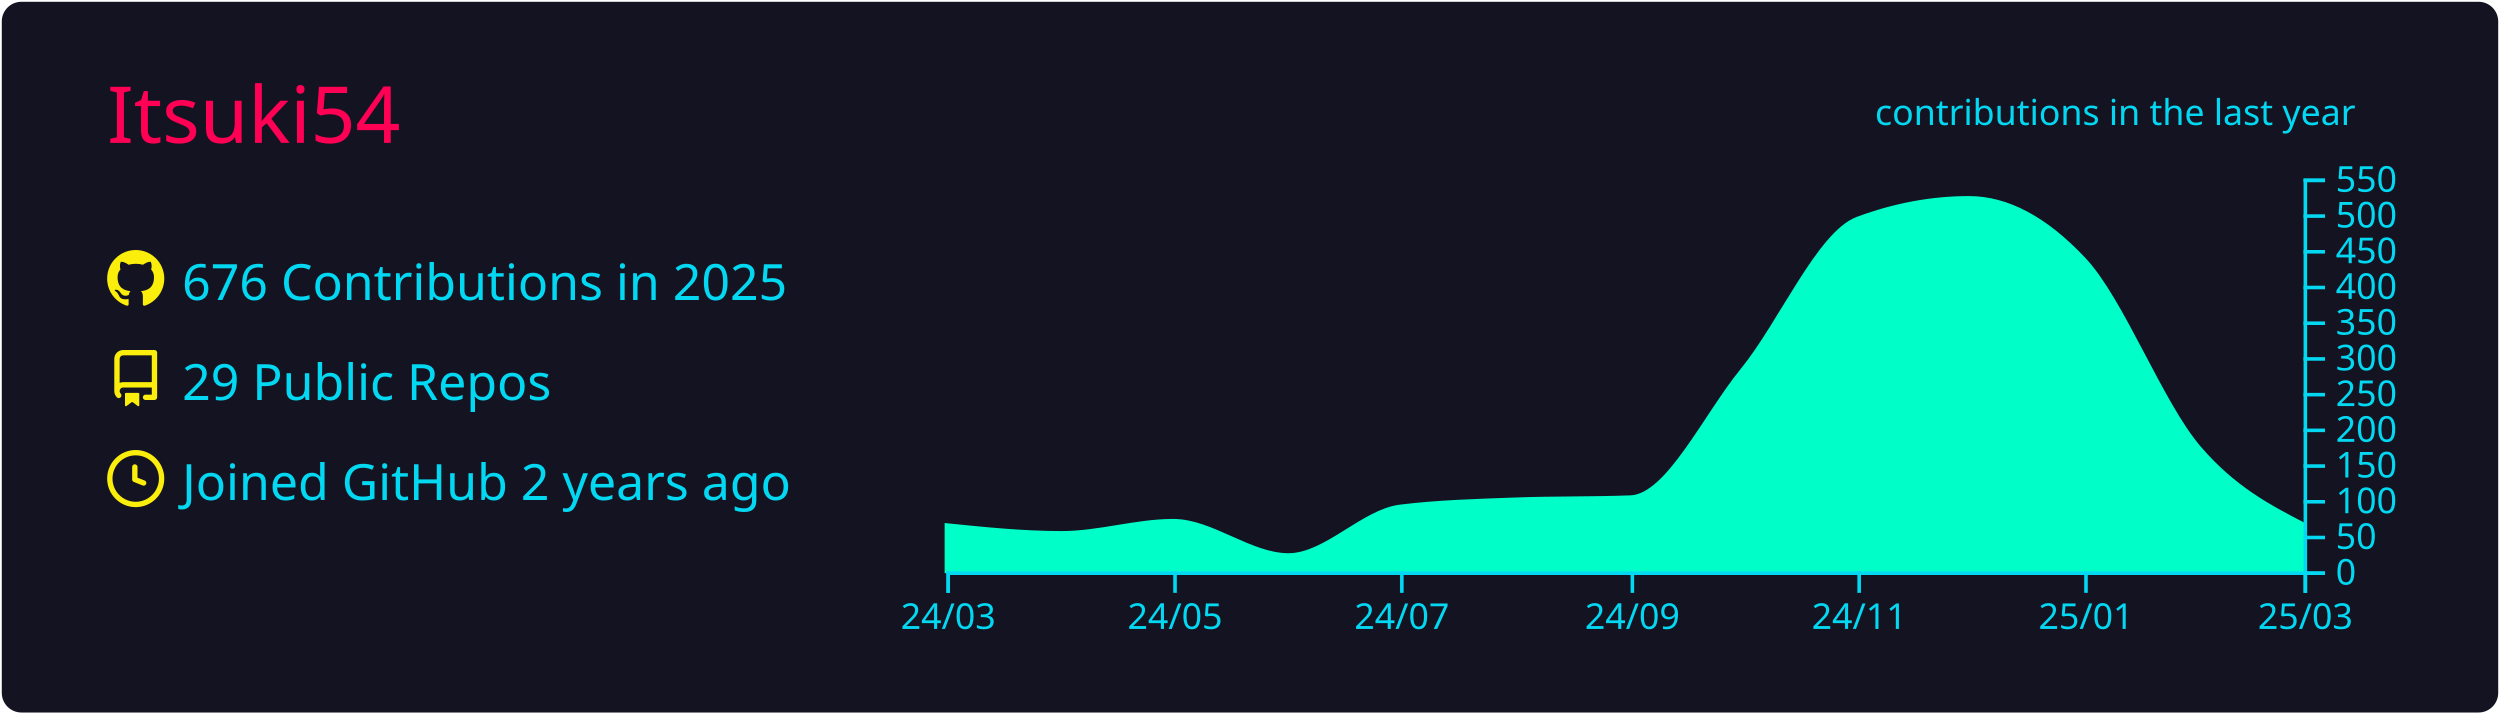
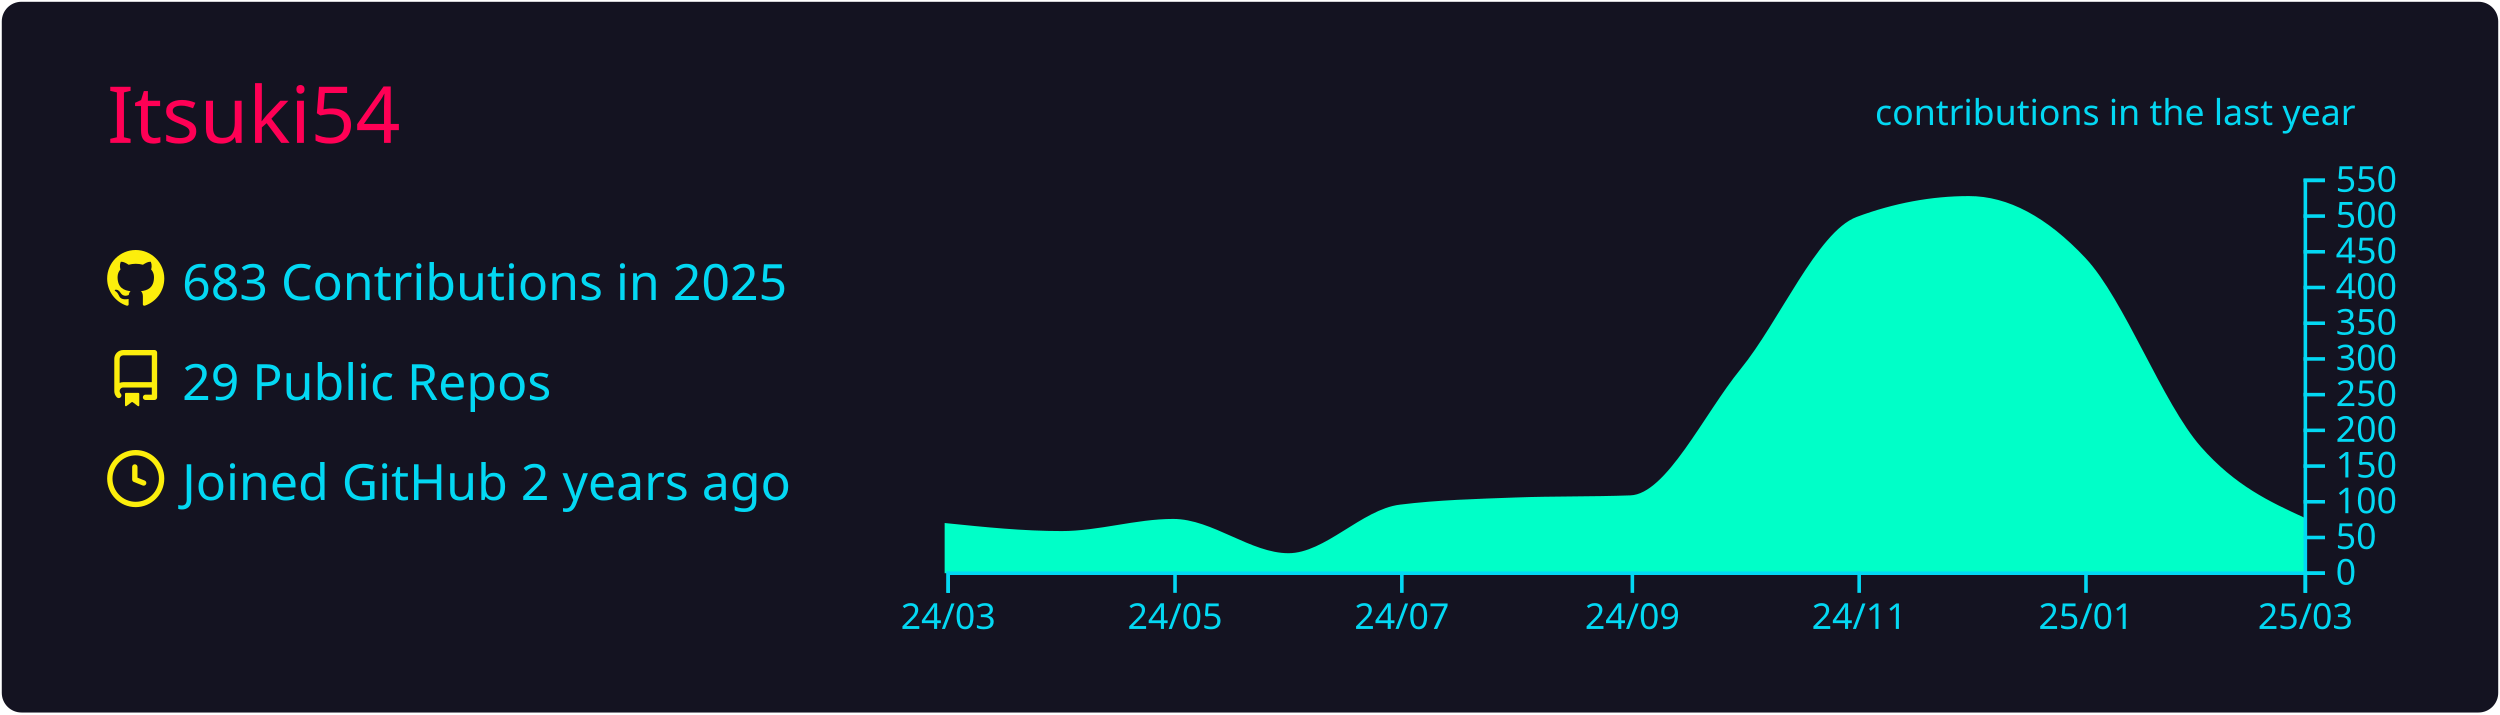
<svg xmlns="http://www.w3.org/2000/svg" width="700" height="200" viewBox="0 0 700 200">
  <style>* {
          font-family: 'Segoe UI', Ubuntu, "Helvetica Neue", Sans-Serif
        }</style>
  <rect x="1" y="1" rx="5" ry="5" height="99%" width="99.714%" stroke="#141321" stroke-width="1" fill="#141321" stroke-opacity="1" />
  <text x="30" y="40" style="font-size: 22px; fill: #ff0055;">Itsuki54</text>
  <g transform="translate(0,40)">
    <g transform="translate(30,30)">
      <g transform="translate(0,0)" width="14" height="14" fill="#fcee0c">
        <path fill-rule="evenodd" d="M8 0C3.58 0 0 3.58 0 8c0 3.54 2.29 6.53 5.47 7.59.4.07.55-.17.55-.38 0-.19-.01-.82-.01-1.49-2.01.37-2.53-.49-2.69-.94-.09-.23-.48-.94-.82-1.13-.28-.15-.68-.52-.01-.53.63-.01 1.08.58 1.23.82.72 1.21 1.87.87 2.33.66.07-.52.28-.87.51-1.07-1.78-.2-3.64-.89-3.64-3.95 0-.87.31-1.59.82-2.15-.08-.2-.36-1.02.08-2.12 0 0 .67-.21 2.2.82.64-.18 1.32-.27 2-.27.68 0 1.36.09 2 .27 1.53-1.04 2.2-.82 2.2-.82.44 1.1.16 1.92.08 2.12.51.56.82 1.27.82 2.15 0 3.07-1.87 3.75-3.65 3.95.29.25.54.73.54 1.48 0 1.07-.01 1.93-.01 2.2 0 .21.15.46.55.38A8.013 8.013 0 0016 8c0-4.42-3.58-8-8-8z" />
      </g>
      <g transform="translate(0,28)" width="14" height="14" fill="#fcee0c">
        <path fill-rule="evenodd" d="M2 2.5A2.5 2.5 0 014.5 0h8.75a.75.75 0 01.75.75v12.5a.75.75 0 01-.75.75h-2.5a.75.75 0 110-1.5h1.75v-2h-8a1 1 0 00-.714 1.7.75.75 0 01-1.072 1.05A2.495 2.495 0 012 11.5v-9zm10.5-1V9h-8c-.356 0-.694.074-1 .208V2.5a1 1 0 011-1h8zM5 12.25v3.25a.25.25 0 00.4.2l1.45-1.087a.25.25 0 01.3 0L8.6 15.7a.25.25 0 00.4-.2v-3.25a.25.25 0 00-.25-.25h-3.5a.25.25 0 00-.25.25z" />
      </g>
      <g transform="translate(0,56)" width="14" height="14" fill="#fcee0c">
        <path fill-rule="evenodd" d="M1.5 8a6.5 6.5 0 1113 0 6.5 6.5 0 01-13 0zM8 0a8 8 0 100 16A8 8 0 008 0zm.5 4.75a.75.75 0 00-1.5 0v3.5a.75.75 0 00.471.696l2.5 1a.75.75 0 00.557-1.392L8.5 7.742V4.75z" />
      </g>
-       <text x="21" y="14" style="fill: #03d8f3; font-size: 14px;">676 Contributions in 2025</text>
+       <text x="21" y="14" style="fill: #03d8f3; font-size: 14px;">683 Contributions in 2025</text>
      <text x="21" y="42" style="fill: #03d8f3; font-size: 14px;">29 Public Repos</text>
      <text x="21" y="70" style="fill: #03d8f3; font-size: 14px;">Joined GitHub 2 years ago</text>
    </g>
    <g color="#00ffc8" transform="translate(295,10)">
-       <path transform="translate(-30,0)" stroke="#00ffc8" fill="#00ffc8" opacity="1" d="M0,97C10.758,98.1,21.516,99.2,32.274,99.2C42.685,99.2,53.096,95.8,63.507,95.8C74.265,95.8,85.023,105.4,95.781,105.4C106.192,105.4,116.603,93.09,127.014,91.8C137.772,90.467,148.53,90.2,159.288,89.8C170.046,89.4,180.804,89.6,191.562,89.2C201.973,88.813,212.384,66.357,222.795,53.6C233.553,40.418,244.311,15.196,255.068,11.2C265.479,7.333,275.89,5.4,286.301,5.4C297.059,5.4,307.817,11.133,318.575,22.6C329.333,34.067,340.091,62.898,350.849,75.4C360.566,86.692,370.283,91.746,380,96.8L380,110C370.283,110,360.566,110,350.849,110C340.091,110,329.333,110,318.575,110C307.817,110,297.059,110,286.301,110C275.89,110,265.479,110,255.068,110C244.311,110,233.553,110,222.795,110C212.384,110,201.973,110,191.562,110C180.804,110,170.046,110,159.288,110C148.53,110,137.772,110,127.014,110C116.603,110,106.192,110,95.781,110C85.023,110,74.265,110,63.507,110C53.096,110,42.685,110,32.274,110C21.516,110,10.758,110,0,110Z" />
+       <path transform="translate(-30,0)" stroke="#00ffc8" fill="#00ffc8" opacity="1" d="M0,97C10.758,98.1,21.516,99.2,32.274,99.2C42.685,99.2,53.096,95.8,63.507,95.8C74.265,95.8,85.023,105.4,95.781,105.4C106.192,105.4,116.603,93.09,127.014,91.8C137.772,90.467,148.53,90.2,159.288,89.8C170.046,89.4,180.804,89.6,191.562,89.2C201.973,88.813,212.384,66.357,222.795,53.6C233.553,40.418,244.311,15.196,255.068,11.2C265.479,7.333,275.89,5.4,286.301,5.4C297.059,5.4,307.817,11.133,318.575,22.6C329.333,34.067,340.091,63.169,350.849,75.4C360.566,86.447,370.283,90.924,380,95.4L380,110C370.283,110,360.566,110,350.849,110C340.091,110,329.333,110,318.575,110C307.817,110,297.059,110,286.301,110C275.89,110,265.479,110,255.068,110C244.311,110,233.553,110,222.795,110C212.384,110,201.973,110,191.562,110C180.804,110,170.046,110,159.288,110C148.53,110,137.772,110,127.014,110C116.603,110,106.192,110,95.781,110C85.023,110,74.265,110,63.507,110C53.096,110,42.685,110,32.274,110C21.516,110,10.758,110,0,110Z" />
      <g color="#03d8f3" transform="translate(-30,110)" fill="none" font-size="10" font-family="sans-serif" text-anchor="middle">
        <path class="domain" stroke="currentColor" d="M0.5,6V0.5H380.5V6" />
        <g class="tick" opacity="1" transform="translate(0.5,0)">
          <line stroke="currentColor" y2="6" />
          <text fill="currentColor" y="9" dy="0.71em">24/03</text>
        </g>
        <g class="tick" opacity="1" transform="translate(64.00685,0)">
          <line stroke="currentColor" y2="6" />
          <text fill="currentColor" y="9" dy="0.71em">24/05</text>
        </g>
        <g class="tick" opacity="1" transform="translate(127.5137,0)">
          <line stroke="currentColor" y2="6" />
          <text fill="currentColor" y="9" dy="0.71em">24/07</text>
        </g>
        <g class="tick" opacity="1" transform="translate(192.0616,0)">
          <line stroke="currentColor" y2="6" />
          <text fill="currentColor" y="9" dy="0.71em">24/09</text>
        </g>
        <g class="tick" opacity="1" transform="translate(255.5685,0)">
          <line stroke="currentColor" y2="6" />
          <text fill="currentColor" y="9" dy="0.71em">24/11</text>
        </g>
        <g class="tick" opacity="1" transform="translate(319.0753,0)">
          <line stroke="currentColor" y2="6" />
          <text fill="currentColor" y="9" dy="0.71em">25/01</text>
        </g>
        <g class="tick" opacity="1" transform="translate(380.5,0)">
          <line stroke="currentColor" y2="6" />
          <text fill="currentColor" y="9" dy="0.71em">25/03</text>
        </g>
      </g>
      <g color="#03d8f3" transform="translate(350,0)" fill="none" font-size="10" font-family="sans-serif" text-anchor="start">
        <path class="domain" stroke="currentColor" d="M6,110.5H0.5V0.5H6" />
        <g class="tick" opacity="1" transform="translate(0,110.5)">
          <line stroke="currentColor" x2="6" />
          <text fill="currentColor" x="9" dy="0.32em">0</text>
        </g>
        <g class="tick" opacity="1" transform="translate(0,100.5)">
          <line stroke="currentColor" x2="6" />
          <text fill="currentColor" x="9" dy="0.32em">50</text>
        </g>
        <g class="tick" opacity="1" transform="translate(0,90.5)">
          <line stroke="currentColor" x2="6" />
          <text fill="currentColor" x="9" dy="0.32em">100</text>
        </g>
        <g class="tick" opacity="1" transform="translate(0,80.5)">
          <line stroke="currentColor" x2="6" />
          <text fill="currentColor" x="9" dy="0.32em">150</text>
        </g>
        <g class="tick" opacity="1" transform="translate(0,70.5)">
          <line stroke="currentColor" x2="6" />
          <text fill="currentColor" x="9" dy="0.32em">200</text>
        </g>
        <g class="tick" opacity="1" transform="translate(0,60.5)">
          <line stroke="currentColor" x2="6" />
          <text fill="currentColor" x="9" dy="0.32em">250</text>
        </g>
        <g class="tick" opacity="1" transform="translate(0,50.5)">
          <line stroke="currentColor" x2="6" />
          <text fill="currentColor" x="9" dy="0.32em">300</text>
        </g>
        <g class="tick" opacity="1" transform="translate(0,40.5)">
          <line stroke="currentColor" x2="6" />
          <text fill="currentColor" x="9" dy="0.32em">350</text>
        </g>
        <g class="tick" opacity="1" transform="translate(0,30.5)">
          <line stroke="currentColor" x2="6" />
          <text fill="currentColor" x="9" dy="0.32em">400</text>
        </g>
        <g class="tick" opacity="1" transform="translate(0,20.5)">
          <line stroke="currentColor" x2="6" />
          <text fill="currentColor" x="9" dy="0.32em">450</text>
        </g>
        <g class="tick" opacity="1" transform="translate(0,10.5)">
          <line stroke="currentColor" x2="6" />
          <text fill="currentColor" x="9" dy="0.32em">500</text>
        </g>
        <g class="tick" opacity="1" transform="translate(0,0.5)">
          <line stroke="currentColor" x2="6" />
          <text fill="currentColor" x="9" dy="0.32em">550</text>
        </g>
      </g>
      <g>
        <text y="-15" x="230" style="fill: #03d8f3; font-size: 10px;">contributions in the last year</text>
      </g>
    </g>
  </g>
</svg>
